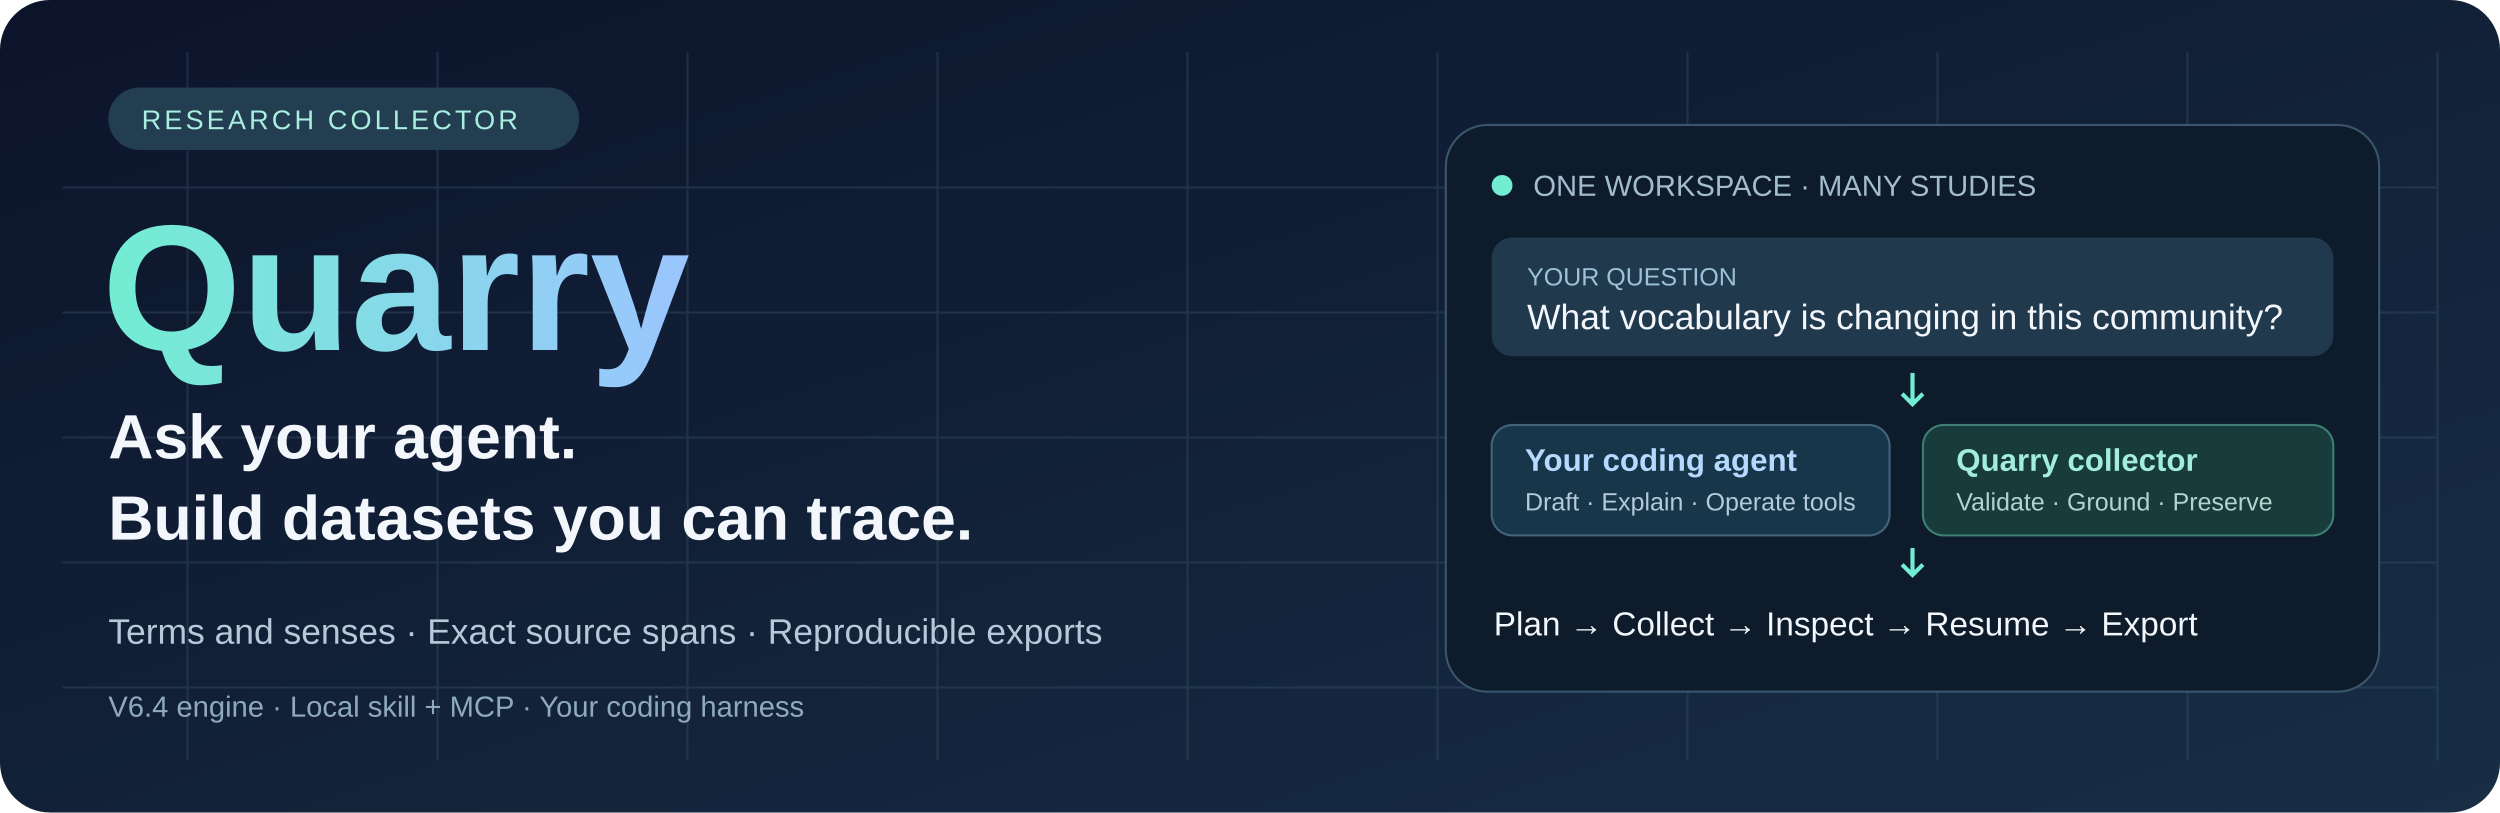
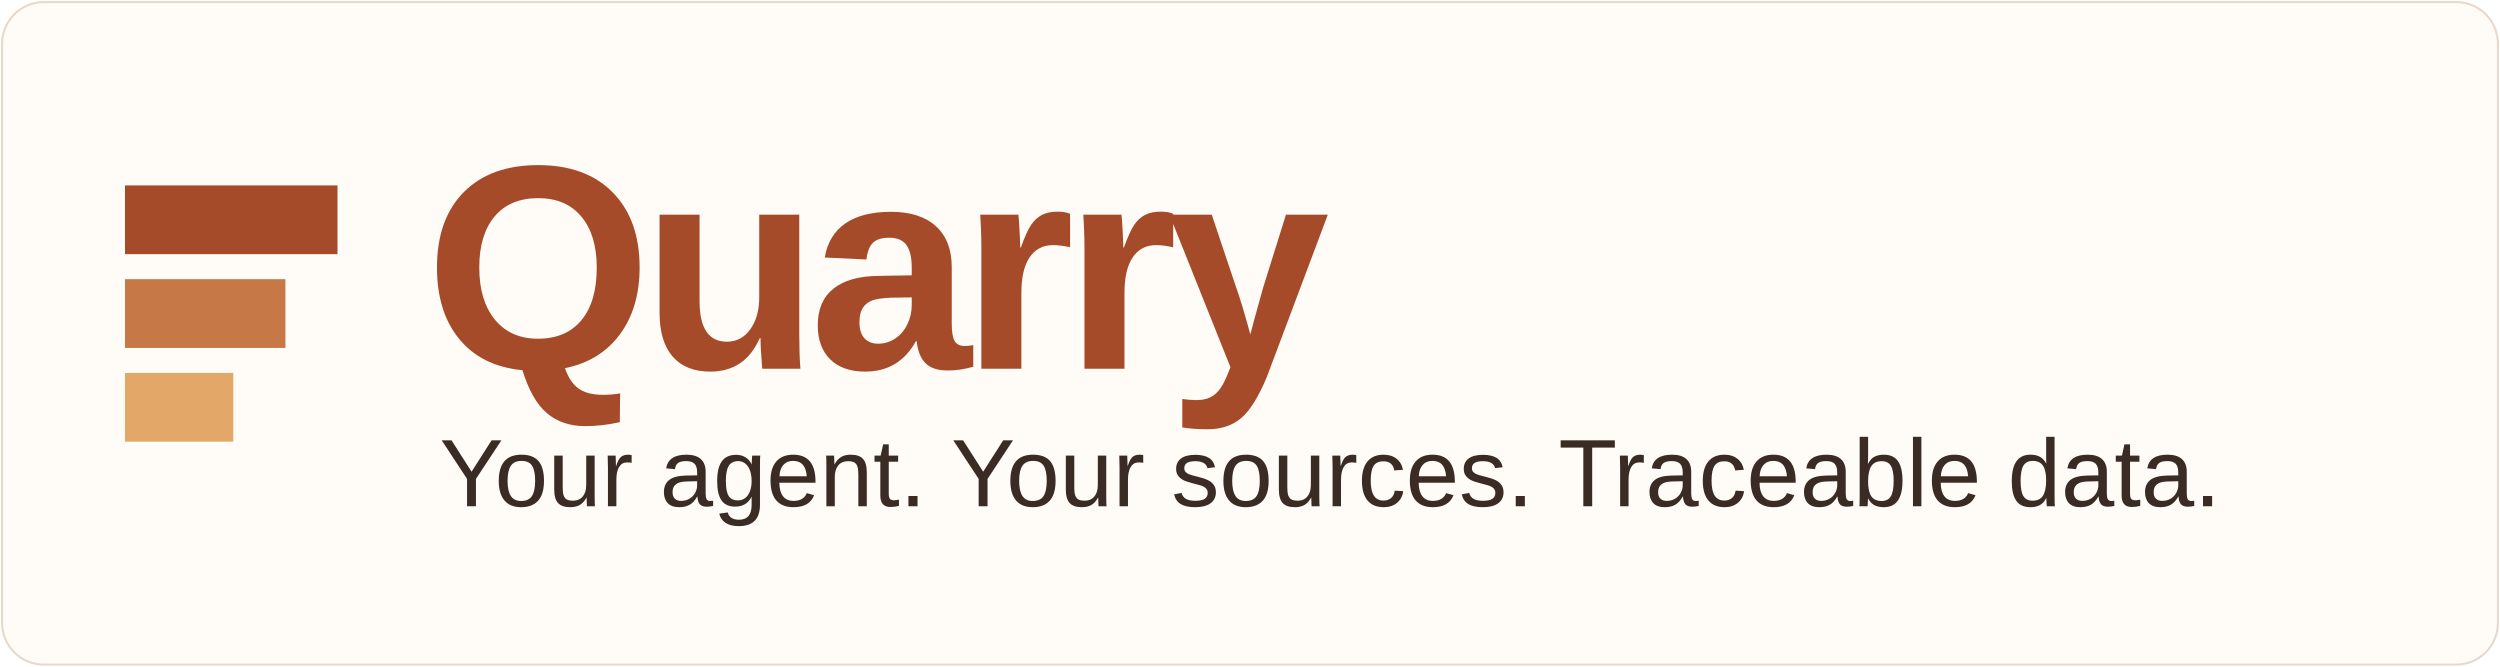
- <svg xmlns="http://www.w3.org/2000/svg" width="1200" height="390" viewBox="0 0 1200 390" role="img" aria-labelledby="title description">
-   <defs>
-     <linearGradient id="background" x2="1" y2="1">
-       <stop stop-color="#0c142b" />
-       <stop offset="1" stop-color="#172e45" />
-     </linearGradient>
-     <linearGradient id="accent">
-       <stop stop-color="#72edd2" />
-       <stop offset="1" stop-color="#9bc5ff" />
-     </linearGradient>
-   </defs>
-   <rect width="1200" height="390" rx="24" fill="url(#background)" />
-   <g fill="none" stroke="#456177" opacity=".3">
-     <path d="M30 330H1170M30 270H1170M30 210H1170M30 150H1170M30 90H1170" />
-     <path d="M90 25V365M210 25V365M330 25V365M450 25V365M570 25V365M690 25V365M810 25V365M930 25V365M1050 25V365M1170 25V365" />
+ <svg xmlns="http://www.w3.org/2000/svg" width="1200" height="320" viewBox="0 0 1200 320" role="img" aria-labelledby="title description">
+   <rect x="1" y="1" width="1198" height="318" rx="20" fill="#fffcf7" stroke="#e8d8ca" />
+   <g transform="translate(60 89)" aria-hidden="true">
+     <path d="M0 0H102V33H0Z" fill="#a64b2a" />
+     <path d="M0 45H77V78H0Z" fill="#c67846" />
+     <path d="M0 90H52V123H0Z" fill="#e3a768" />
  </g>
  <g font-family="Arial, Helvetica, sans-serif">
-     <rect x="52" y="42" width="226" height="30" rx="15" fill="#233d51" />
-     <text x="68" y="62" font-size="13" letter-spacing="1.5" fill="#a9efdf">RESEARCH COLLECTOR</text>
-     <text x="49" y="168" font-size="86" font-weight="700" fill="url(#accent)">Quarry</text>
-     <text x="52" y="220" font-size="30" font-weight="700" fill="#f3f7fc">Ask your agent.</text>
-     <text x="52" y="259" font-size="30" font-weight="700" fill="#f3f7fc">Build datasets you can trace.</text>
-     <text x="52" y="309" font-size="17" fill="#b5c9d9">Terms and senses · Exact source spans · Reproducible exports</text>
-     <text x="52" y="344" font-size="14" fill="#8faabc">V6.4 engine · Local skill + MCP · Your coding harness</text>
-     <g transform="translate(694 60)">
-       <rect width="448" height="272" rx="20" fill="#0d1b2b" stroke="#39566d" />
-       <circle cx="27" cy="29" r="5" fill="#72edd2" />
-       <text x="42" y="34" font-size="14" fill="#a3bdcf">ONE WORKSPACE · MANY STUDIES</text>
-       <rect x="22" y="54" width="404" height="57" rx="10" fill="#20394d" />
-       <text x="39" y="77" font-size="12" fill="#9cc1d8">YOUR QUESTION</text>
-       <text x="39" y="98" font-size="17" fill="#f3f7fc">What vocabulary is changing in this community?</text>
-       <path d="M224 119v15m-5-5 5 5 5-5" fill="none" stroke="#72edd2" stroke-width="2" />
-       <rect x="22" y="144" width="191" height="53" rx="10" fill="#17364a" stroke="#42657b" />
-       <rect x="229" y="144" width="197" height="53" rx="10" fill="#183b3c" stroke="#3d7f74" />
-       <text x="38" y="166" font-size="15" font-weight="700" fill="#b6d9ff">Your coding agent</text>
-       <text x="38" y="185" font-size="12" fill="#b4c9d9">Draft · Explain · Operate tools</text>
-       <text x="245" y="166" font-size="15" font-weight="700" fill="#a2eddb">Quarry collector</text>
-       <text x="245" y="185" font-size="12" fill="#b4d5ce">Validate · Ground · Preserve</text>
-       <path d="M224 203v13m-5-5 5 5 5-5" fill="none" stroke="#72edd2" stroke-width="2" />
-       <text x="23" y="245" font-size="16" fill="#f3f7fc">Plan → Collect → Inspect → Resume → Export</text>
-     </g>
+     <text x="204" y="177" font-size="140" font-weight="700" letter-spacing="-5" fill="#a64b2a">Quarry</text>
+     <text x="211" y="243" font-size="46" fill="#3a2c24">Your agent. Your sources. Traceable data.</text>
  </g>
</svg>
